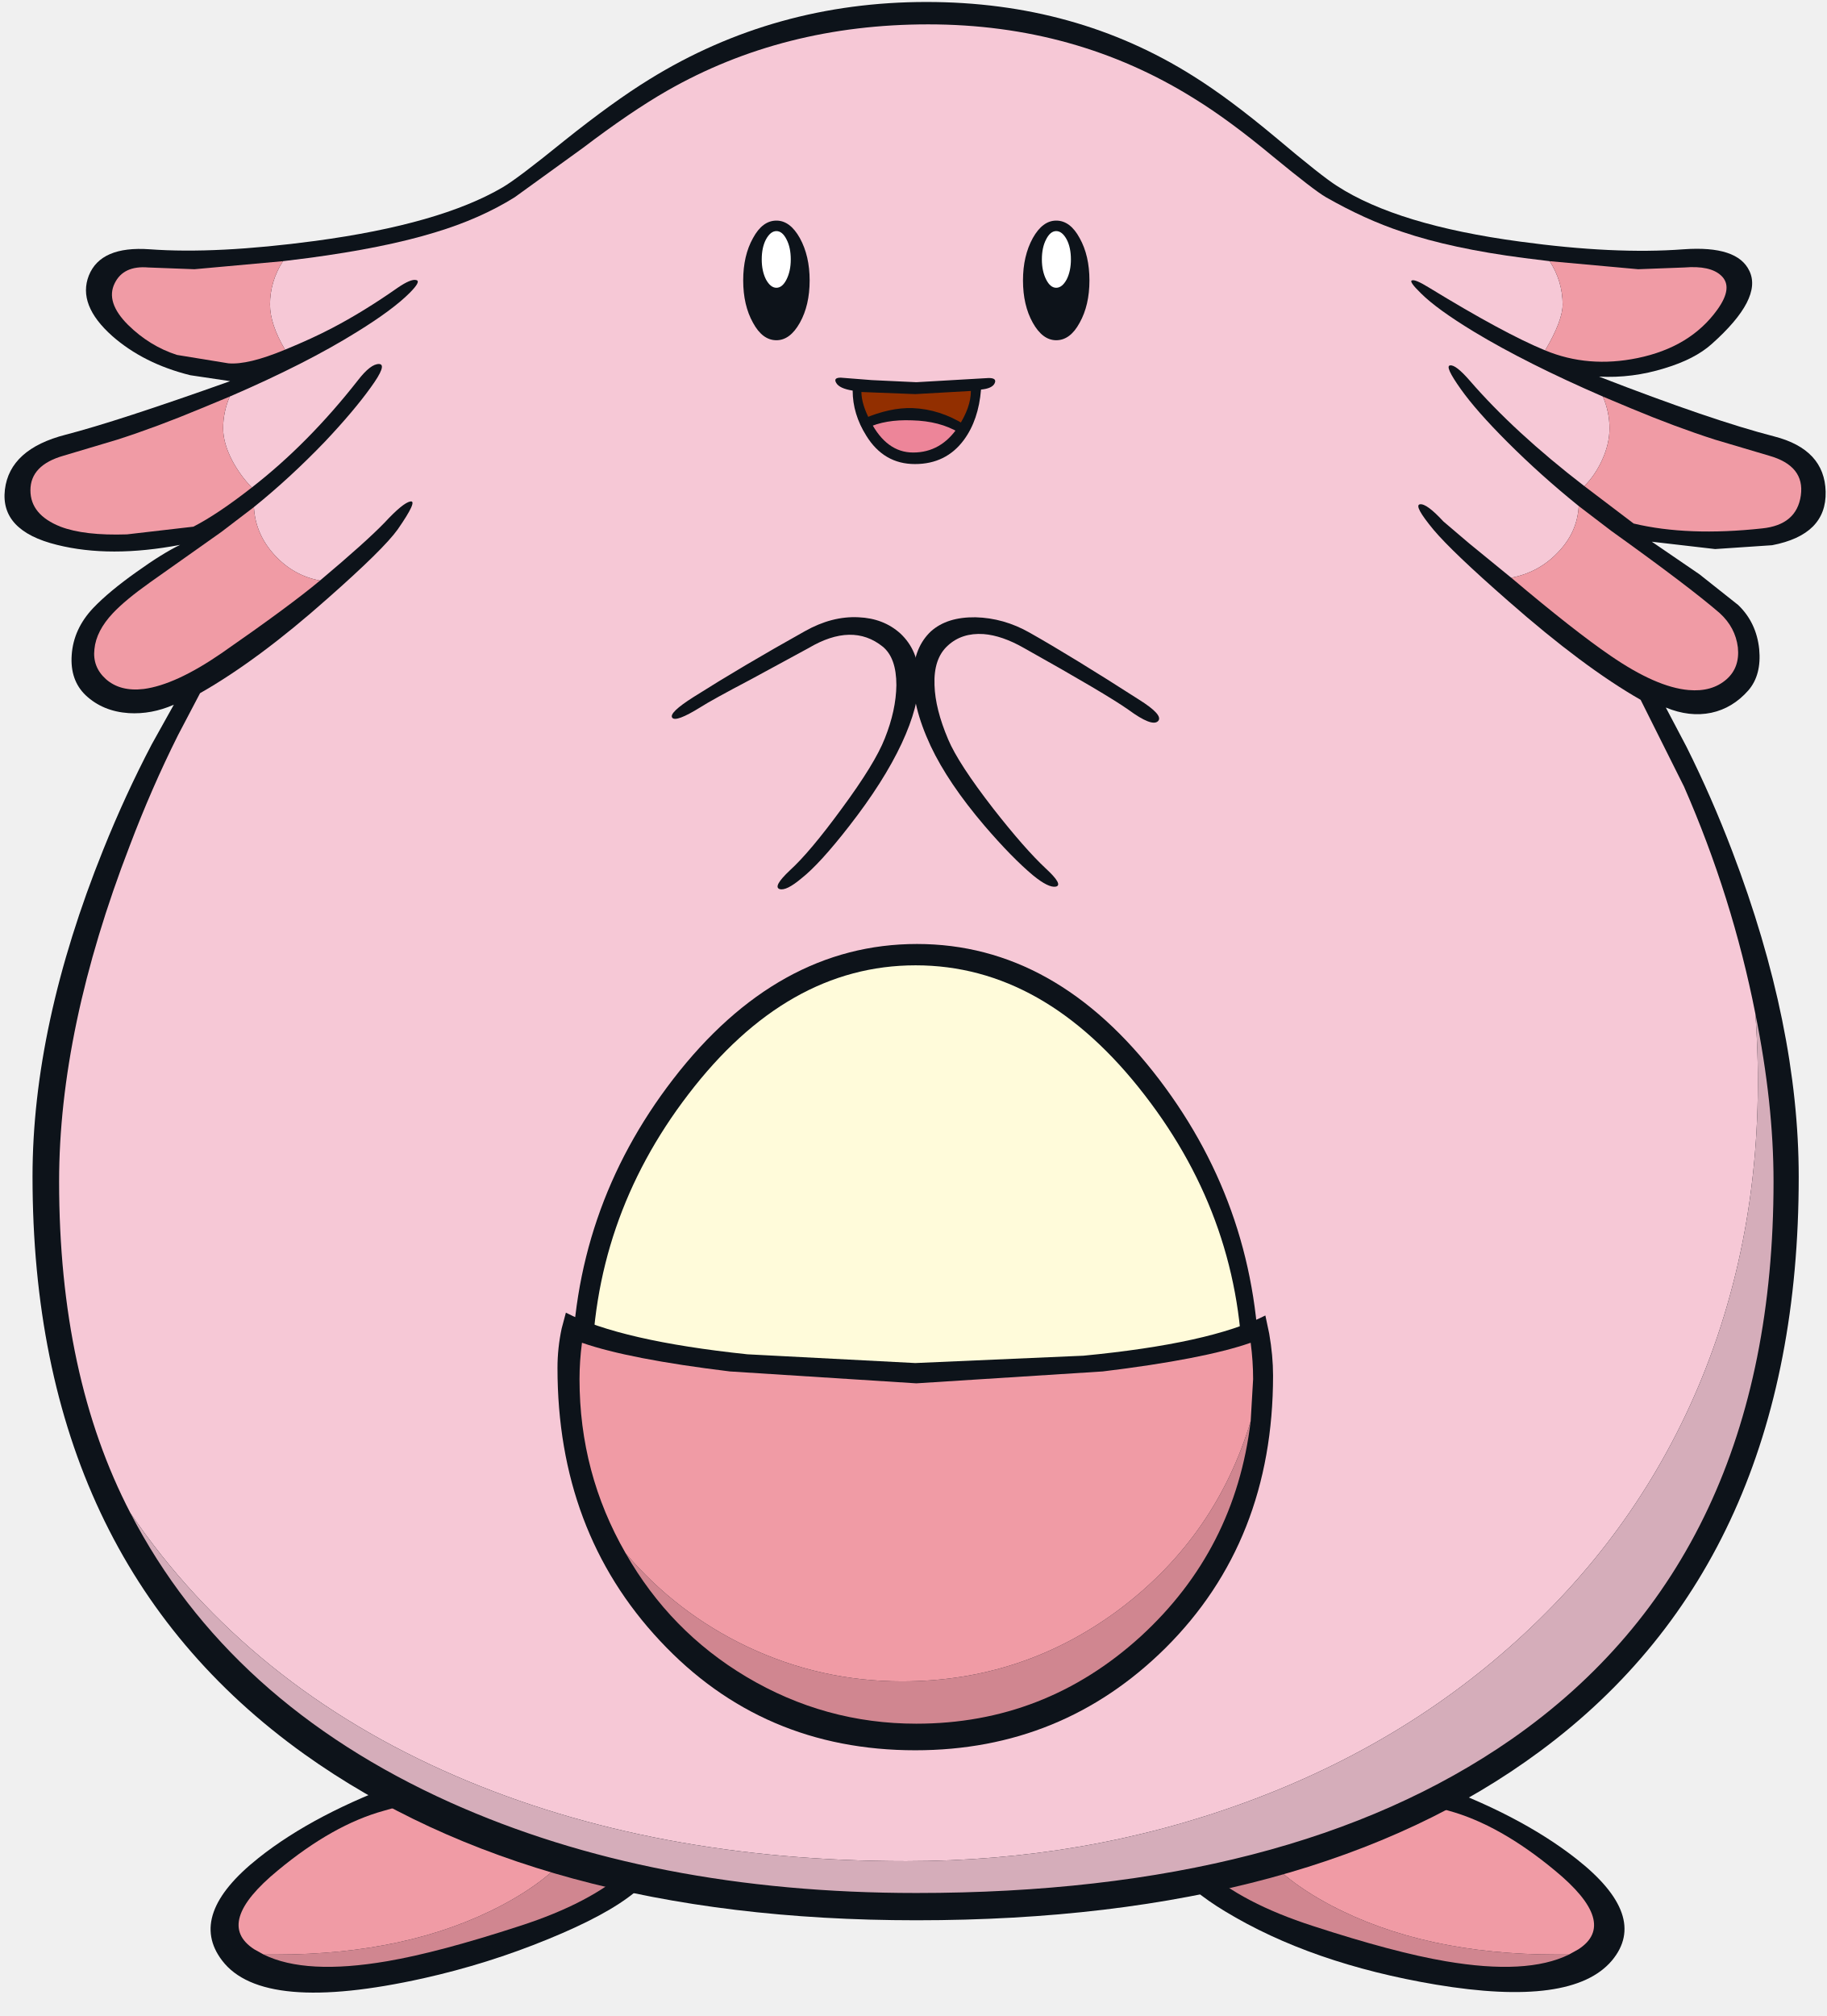
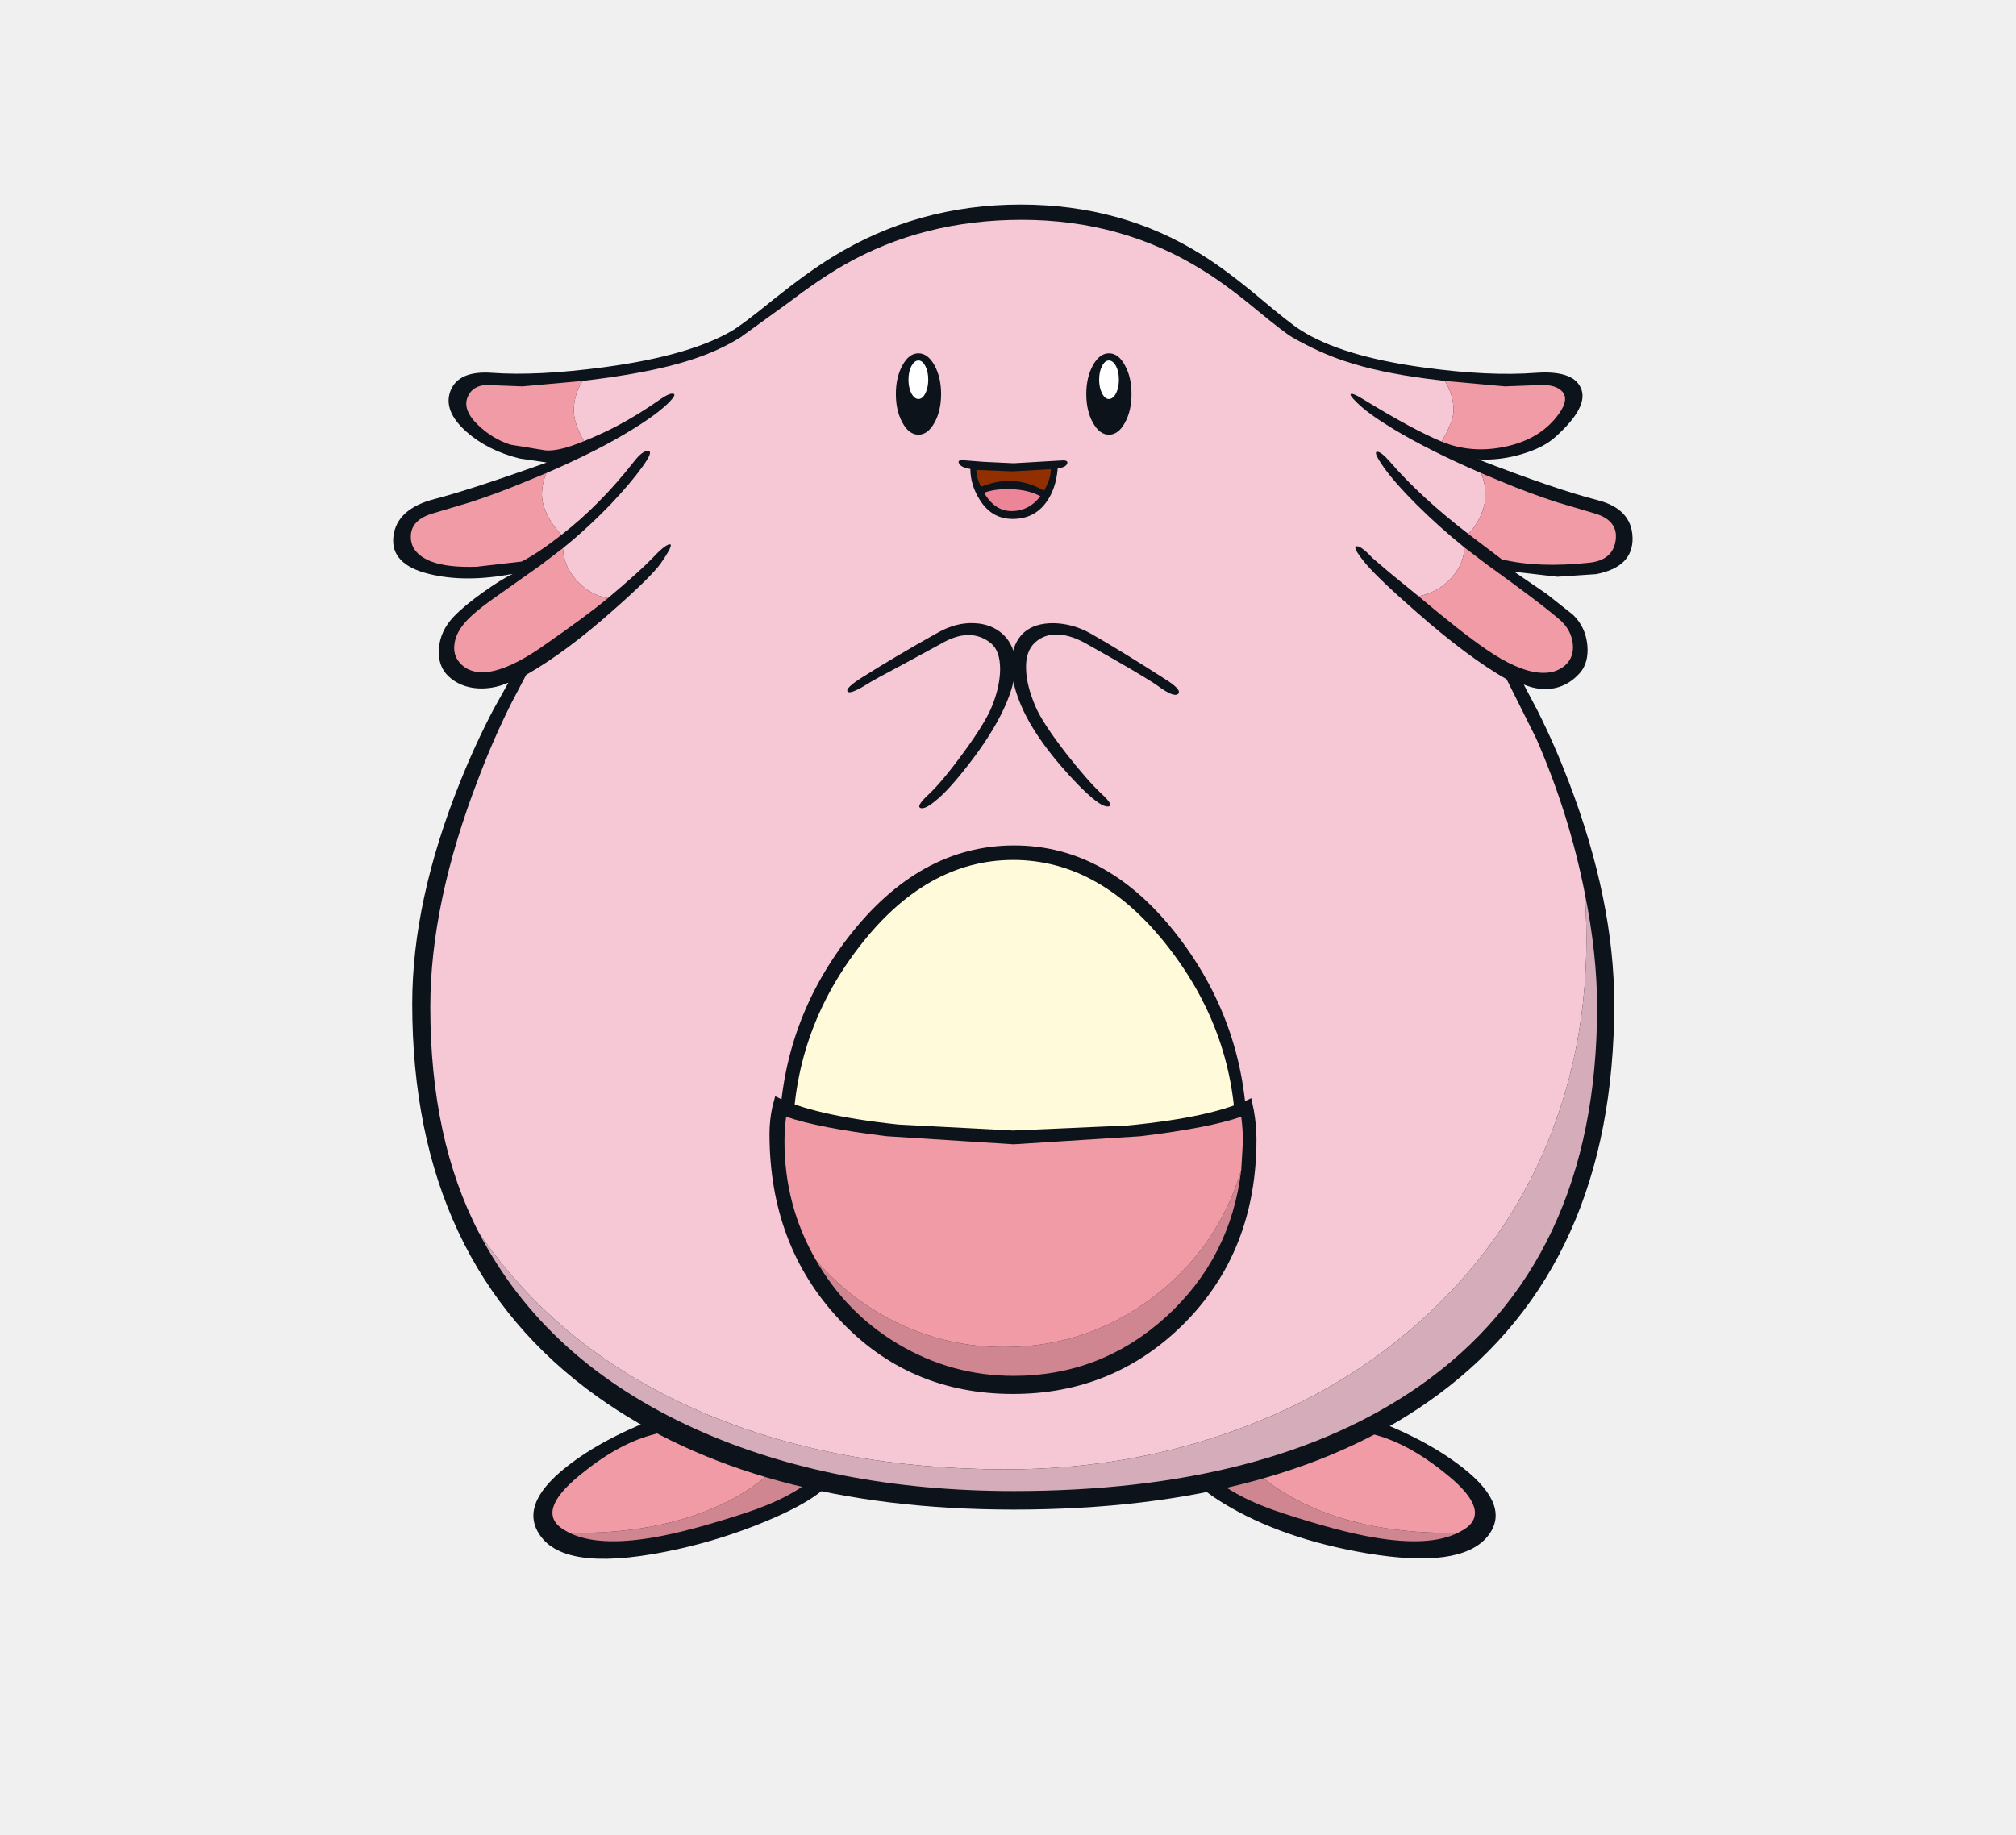
- <svg xmlns="http://www.w3.org/2000/svg" version="1.1" width="261px" height="288px" viewBox="-0.65 0.0 261.15 287.6">
+ <svg xmlns="http://www.w3.org/2000/svg" version="1.1" id="Layer_1" x="0px" y="0px" width="456px" height="415px" viewBox="0 0 456 415" enable-background="new 0 0 456 415" xml:space="preserve">
  <g>
-     <path fill="#0d131a" d="M91.5 251.85 Q96.35 255.4 96.85 259.0 97.5 264.1 90.1 270.2 86.15 273.45 77.7 276.9 69.05 280.45 59.85 282.5 36.9 287.6 31.1 279.95 26.1 273.4 36.3 265.3 44.35 258.9 57.45 254.2 65.3 251.4 76.1 250.4 87.95 249.25 91.5 251.85" />
-     <path fill="#d08690" d="M91.15 255.85 Q95.55 261.15 89.1 266.95 83.75 271.75 73.7 275.0 62.05 278.8 54.7 280.05 43.05 282.05 37.05 279.1 L38.8 279.1 Q57.75 279.1 71.1 272.05 84.5 264.95 84.5 254.95 L84.3 252.65 Q89.0 253.2 91.15 255.85" />
-     <path fill="#f09ba5" d="M84.3 252.65 L84.5 254.95 Q84.5 264.95 71.1 272.05 57.75 279.1 38.8 279.1 L37.05 279.1 35.7 278.35 Q29.9 274.6 39.1 267.05 46.95 260.55 54.2 258.55 L68.65 254.45 Q78.6 252.0 84.3 252.65" />
-     <path fill="#0d131a" d="M184.8 250.45 Q195.5 251.5 203.4 254.35 216.55 259.0 224.75 265.45 235.1 273.6 229.8 279.95 224.15 286.65 204.65 283.4 186.8 280.4 174.45 272.9 164.85 267.1 164.6 260.65 164.4 255.55 169.5 251.85 173.05 249.25 184.8 250.45" />
-     <path fill="#d08690" d="M169.5 255.85 Q171.7 253.2 176.4 252.65 L176.2 254.95 Q176.2 264.95 189.6 272.05 202.95 279.1 221.9 279.1 L223.65 279.1 Q217.65 282.05 206.0 280.05 198.65 278.8 187.0 275.0 176.95 271.75 171.6 266.95 165.15 261.15 169.5 255.85" />
-     <path fill="#f09ba5" d="M176.2 254.95 L176.4 252.65 Q182.1 252.0 192.05 254.45 L206.5 258.55 Q213.75 260.55 221.6 267.05 230.8 274.6 225.0 278.35 L223.65 279.1 221.9 279.1 Q202.95 279.1 189.6 272.05 176.2 264.95 176.2 254.95" />
-     <path fill="#0d131a" d="M249.45 38.45 Q251.35 42.4 244.05 48.9 241.65 51.05 237.35 52.35 232.7 53.8 227.95 53.55 244.05 59.8 253.0 62.1 260.2 63.95 260.35 70.0 260.5 76.15 252.7 77.65 L244.55 78.2 235.5 77.15 242.3 81.8 247.85 86.2 Q250.45 88.7 250.85 92.5 251.2 96.2 249.3 98.4 247.05 100.95 244.0 101.6 240.9 102.25 237.5 100.85 L240.45 106.45 Q244.05 113.65 247.0 121.4 256.5 146.3 256.5 167.95 256.5 222.7 219.5 250.05 186.9 274.2 130.35 274.2 76.1 274.2 42.85 250.45 4.0 222.65 4.0 167.9 4.0 146.3 14.1 121.2 17.25 113.35 21.05 106.1 L24.2 100.45 Q21.0 101.85 17.75 101.65 14.05 101.4 11.6 99.1 9.35 96.95 9.6 93.35 9.85 89.6 12.7 86.6 14.95 84.25 18.9 81.45 22.6 78.8 25.1 77.6 15.1 79.5 7.5 77.6 -0.65 75.6 0.05 69.7 0.75 63.9 8.75 61.85 16.1 59.95 32.25 54.2 L26.55 53.35 Q19.9 51.7 15.4 47.75 10.4 43.3 12.05 39.1 13.75 34.85 20.75 35.35 30.25 36.05 44.45 34.15 62.25 31.75 71.2 26.5 73.35 25.25 80.0 19.85 87.0 14.25 92.2 11.05 110.1 0.0 131.8 0.0 153.15 0.0 169.95 10.6 175.0 13.75 181.65 19.3 188.35 24.95 190.5 26.3 199.15 31.9 216.65 34.25 230.2 36.1 240.05 35.35 247.75 34.8 249.45 38.45" />
-     <path fill="#f6c8d6" d="M217.25 36.6 L220.9 37.05 Q222.75 39.95 222.75 43.25 222.75 45.55 220.25 49.8 214.4 47.4 203.6 40.8 201.65 39.6 201.2 39.8 200.75 39.95 202.5 41.65 204.75 43.9 210.1 47.15 217.55 51.65 228.5 56.4 229.45 58.6 229.45 60.95 229.45 63.15 228.4 65.45 227.4 67.65 225.85 69.2 215.85 61.5 209.45 54.1 207.45 51.8 206.65 51.95 205.85 52.05 208.2 55.35 210.4 58.45 214.85 62.9 219.6 67.65 225.05 72.05 224.85 75.85 222.0 78.75 219.3 81.55 215.4 82.3 L209.4 77.4 205.7 74.25 Q203.3 71.65 202.35 71.8 201.4 71.95 204.3 75.45 207.0 78.65 215.0 85.65 225.75 95.1 233.9 99.75 L240.1 112.15 Q247.0 127.9 250.3 144.6 252.3 171.95 243.25 195.2 234.7 217.1 217.2 233.3 200.35 248.95 177.4 257.35 154.5 265.75 128.9 265.75 92.7 265.75 64.55 253.6 34.9 240.8 18.0 216.0 7.8 196.4 7.8 168.6 7.8 146.75 17.9 120.6 21.0 112.4 24.8 104.8 L27.95 98.8 Q36.3 94.05 46.2 85.25 54.2 78.2 56.2 75.4 59.15 71.15 58.0 71.4 56.95 71.6 54.35 74.4 51.7 77.15 45.1 82.7 41.3 82.0 38.6 79.05 35.85 76.05 35.65 72.2 40.85 68.0 45.8 62.85 49.95 58.45 52.35 55.1 54.75 51.8 53.55 51.75 52.35 51.7 50.5 54.1 43.4 63.15 35.35 69.4 33.7 67.7 32.55 65.55 31.25 63.05 31.25 60.95 31.25 58.6 32.2 56.4 43.1 51.7 50.4 47.15 55.5 44.0 57.9 41.6 59.6 39.9 58.85 39.75 58.1 39.55 56.2 40.85 51.35 44.25 46.85 46.6 44.0 48.1 40.1 49.7 37.95 46.05 37.95 43.25 37.95 39.95 39.8 37.05 L43.4 36.6 Q54.3 35.15 61.5 32.95 68.0 31.0 72.95 27.9 L82.7 20.85 Q89.55 15.65 94.7 12.7 111.3 3.2 132.05 3.2 153.15 3.2 170.15 13.85 175.1 16.9 181.35 22.1 187.25 26.95 188.9 27.9 194.5 31.1 199.8 32.85 206.85 35.25 217.25 36.6" />
-     <path fill="#d5adba" d="M243.25 195.2 Q252.3 171.95 250.3 144.6 252.9 157.45 252.9 168.6 252.9 222.25 215.4 248.35 183.8 270.3 130.35 270.3 92.55 270.3 63.7 257.35 32.05 243.1 18.0 216.0 34.9 240.8 64.55 253.6 92.7 265.75 128.9 265.75 154.5 265.75 177.4 257.35 200.35 248.95 217.2 233.3 234.7 217.1 243.25 195.2" />
-     <path fill="#f09ba5" d="M35.65 72.2 Q35.85 76.05 38.6 79.05 41.3 82.0 45.1 82.7 40.8 86.3 31.0 93.1 24.45 97.6 19.9 98.2 16.55 98.6 14.5 96.8 12.55 95.05 12.85 92.5 13.1 89.9 15.5 87.35 17.3 85.45 20.75 83.0 L31.0 75.75 35.65 72.2" />
-     <path fill="#f09ba5" d="M32.55 65.55 Q33.7 67.7 35.35 69.4 30.5 73.2 27.0 75.0 L17.5 76.1 Q11.4 76.3 8.0 75.0 3.7 73.3 3.7 69.8 3.7 66.2 8.45 64.85 L16.15 62.55 Q21.75 60.75 28.1 58.1 L32.2 56.4 Q31.25 58.6 31.25 60.95 31.25 63.05 32.55 65.55" />
-     <path fill="#f09ba5" d="M20.55 37.95 L27.15 38.2 39.8 37.05 Q37.95 39.95 37.95 43.25 37.95 46.05 40.1 49.7 34.8 51.9 32.0 51.65 L24.65 50.45 Q20.75 49.2 17.65 46.15 14.4 42.9 15.75 40.2 17.0 37.65 20.55 37.95" />
-     <path fill="#f09ba5" d="M245.2 87.35 Q247.45 89.4 247.8 92.25 248.1 95.1 246.2 96.8 244.1 98.65 240.75 98.35 236.15 97.95 229.6 93.45 224.4 89.9 215.4 82.3 219.3 81.55 222.0 78.75 224.85 75.85 225.05 72.05 L229.7 75.6 Q240.8 83.55 245.2 87.35" />
-     <path fill="#f09ba5" d="M245.4 39.1 Q247.2 40.75 244.85 44.0 241.0 49.35 233.45 50.9 226.4 52.35 220.25 49.8 222.75 45.55 222.75 43.25 222.75 39.95 220.9 37.05 L233.55 38.2 240.15 37.95 Q243.85 37.65 245.4 39.1" />
-     <path fill="#f09ba5" d="M244.5 62.55 L252.25 64.85 Q257.4 66.3 256.8 70.55 256.2 74.75 251.25 75.25 240.65 76.4 232.9 74.55 L225.85 69.2 Q227.4 67.65 228.4 65.45 229.45 63.15 229.45 60.95 229.45 58.6 228.5 56.4 L232.55 58.1 Q238.9 60.75 244.5 62.55" />
-     <path fill="#0d131a" d="M110.35 48.35 Q108.35 48.35 107.0 45.85 105.6 43.35 105.6 39.8 105.6 36.25 107.0 33.75 108.35 31.25 110.35 31.25 112.3 31.25 113.7 33.75 115.1 36.3 115.1 39.8 115.1 43.35 113.7 45.85 112.3 48.35 110.35 48.35" />
-     <path fill="#ffffff" d="M110.35 40.85 Q109.5 40.85 108.85 39.65 108.25 38.45 108.25 36.8 108.25 35.1 108.85 33.95 109.5 32.75 110.35 32.75 111.2 32.75 111.8 33.95 112.4 35.1 112.4 36.8 112.4 38.45 111.8 39.65 111.2 40.85 110.35 40.85" />
-     <path fill="#0d131a" d="M106.75 96.8 Q101.05 99.8 99.5 100.8 95.95 103.0 95.45 102.3 94.95 101.6 98.5 99.35 105.45 94.95 114.4 89.95 118.3 87.75 122.1 87.95 125.65 88.1 128.05 90.25 133.3 95.15 128.25 106.0 125.7 111.45 120.75 117.8 116.55 123.2 113.95 125.25 111.75 127.1 110.8 126.8 109.8 126.45 112.3 124.1 115.15 121.5 119.65 115.35 124.45 108.85 125.85 105.25 127.45 101.25 127.5 97.65 127.5 93.75 125.55 92.15 121.2 88.65 114.95 92.35 L106.75 96.8" />
-     <path fill="#0d131a" d="M165.1 154.05 Q179.4 172.85 179.4 196.7 179.4 219.4 164.9 233.5 151.0 247.05 130.05 247.05 109.2 247.05 95.4 233.4 81.1 219.25 81.1 196.5 81.1 172.75 95.6 153.95 110.5 134.65 130.45 134.65 150.35 134.65 165.1 154.05" />
-     <path fill="#fffbda" d="M163.0 156.25 Q177.0 174.35 177.0 196.7 177.0 218.0 163.05 231.5 149.75 244.4 130.35 244.4 111.0 244.4 97.8 231.4 83.95 217.85 83.95 196.5 83.95 174.15 97.75 156.15 111.85 137.7 130.25 137.7 148.7 137.7 163.0 156.25" />
-     <path fill="#0d131a" d="M150.35 48.35 Q148.4 48.35 147.0 45.85 145.6 43.35 145.6 39.8 145.6 36.3 147.0 33.75 148.4 31.25 150.35 31.25 152.35 31.25 153.7 33.75 155.1 36.25 155.1 39.8 155.1 43.35 153.7 45.85 152.35 48.35 150.35 48.35" />
-     <path fill="#ffffff" d="M150.35 40.85 Q149.5 40.85 148.9 39.65 148.3 38.45 148.3 36.8 148.3 35.1 148.9 33.95 149.5 32.75 150.35 32.75 151.2 32.75 151.85 33.95 152.45 35.1 152.45 36.8 152.45 38.45 151.85 39.65 151.2 40.85 150.35 40.85" />
-     <path fill="#0d131a" d="M162.15 99.7 Q165.75 101.95 164.9 102.8 164.05 103.65 160.65 101.15 157.45 98.9 145.75 92.35 142.6 90.55 139.95 90.35 136.85 90.15 134.85 92.0 132.8 93.85 132.95 97.65 133.05 101.05 134.9 105.4 136.35 108.85 141.35 115.3 145.85 121.05 148.85 123.85 151.4 126.2 150.3 126.45 149.25 126.65 147.05 124.85 144.05 122.35 140.1 117.75 134.9 111.65 132.4 106.35 129.7 100.55 129.9 96.15 130.05 92.2 132.45 89.95 134.75 87.9 138.8 87.95 142.85 88.05 146.55 90.15 152.65 93.6 162.15 99.7" />
-     <path fill="#0d131a" d="M121.25 55.55 Q119.35 55.25 118.9 54.45 118.45 53.7 119.55 53.7 L124.0 54.05 130.35 54.35 140.7 53.75 Q141.9 53.75 141.55 54.5 141.2 55.25 139.6 55.4 139.25 59.75 137.15 62.6 134.6 66.05 130.15 66.05 125.7 66.05 123.2 62.0 121.25 58.9 121.25 55.55" />
-     <path fill="#922f00" d="M136.35 60.7 Q133.8 59.35 130.15 59.15 126.6 58.95 123.8 59.95 122.5 57.5 122.5 55.75 L130.2 56.05 138.15 55.6 Q138.15 57.95 136.35 60.7" />
-     <path fill="#ed8599" d="M123.8 59.95 Q126.6 58.95 130.15 59.15 133.8 59.35 136.35 60.7 133.9 64.4 129.9 64.4 126.1 64.4 123.8 59.95" />
-     <path fill="#0d131a" d="M180.25 187.75 L180.8 190.35 Q181.35 193.5 181.35 196.35 181.35 220.0 165.95 235.3 151.2 249.9 130.2 249.9 108.3 249.9 93.7 234.25 79.05 218.6 79.05 195.25 79.05 192.4 79.65 189.6 L80.25 187.35 Q88.15 191.4 106.2 193.3 L130.2 194.55 154.25 193.5 Q172.4 191.75 180.25 187.75" />
-     <path fill="#d08690" d="M128.3 240.05 Q145.75 240.05 159.65 229.55 173.25 219.2 178.15 202.85 175.95 221.25 162.4 233.65 148.7 246.1 130.35 246.1 117.3 246.1 106.05 239.4 95.15 232.9 88.8 221.75 96.1 230.3 106.2 235.1 116.65 240.05 128.3 240.05" />
-     <path fill="#f09ba5" d="M178.15 191.65 Q178.5 194.3 178.5 196.85 L178.15 202.85 Q173.25 219.2 159.65 229.55 145.75 240.05 128.3 240.05 116.65 240.05 106.2 235.1 96.1 230.3 88.8 221.75 82.2 210.3 82.2 196.85 82.2 194.3 82.55 191.65 89.3 194.0 103.7 195.75 L130.35 197.45 157.0 195.75 Q171.4 194.0 178.15 191.65" />
-     <path fill="#0d131a" d="M122.85 59.55 Q126.6 57.95 129.8 58.05 133.7 58.2 137.3 60.45 137.8 60.75 137.35 61.3 136.9 61.8 136.45 61.55 133.7 59.9 129.75 59.8 125.9 59.65 123.3 60.9 122.7 61.15 122.45 60.5 122.15 59.9 122.85 59.55" />
+     <path fill="#0D131A" d="M187.457,317.461c3.481,2.548,5.401,5.114,5.76,7.698c0.467,3.66-1.956,7.682-7.268,12.061   c-2.835,2.331-7.286,4.736-13.352,7.213c-6.209,2.548-12.615,4.558-19.22,6.029c-16.474,3.662-26.793,2.746-30.957-2.744   c-3.589-4.703-1.722-9.961,5.599-15.775c5.779-4.594,13.37-8.577,22.773-11.952c5.635-2.01,12.329-3.373,20.082-4.091   C179.381,315.073,184.908,315.595,187.457,317.461" />
+     <path fill="#D08690" d="M187.08,321.769c3.158,3.804,2.423,7.787-2.208,11.95c-3.84,3.446-9.368,6.335-16.582,8.669   c-8.363,2.727-15.182,4.54-20.458,5.438c-8.362,1.435-14.698,1.094-19.004-1.023h1.884c13.603,0,25.196-2.531,34.779-7.592   c9.619-5.097,14.429-11.233,14.429-18.412l-0.216-2.477C183.078,318.717,185.537,319.865,187.08,321.769" />
+     <path fill="#F09BA5" d="M179.704,318.321l0.216,2.477c0,7.179-4.81,13.315-14.429,18.412c-9.583,5.061-21.176,7.592-34.779,7.592   h-1.884l-1.454-0.808c-4.164-2.691-2.943-6.748,3.661-12.167c5.635-4.667,11.054-7.717,16.259-9.153l15.559-4.414   C169.996,318.501,175.613,317.855,179.704,318.321" />
+     <path fill="#0D131A" d="M287.917,315.953c7.681,0.754,14.357,2.153,20.028,4.199c9.439,3.338,17.102,7.322,22.988,11.952   c7.429,5.85,9.242,11.054,5.438,15.613c-4.056,4.809-13.083,6.047-27.08,3.714c-12.814-2.153-23.653-5.922-32.518-11.307   c-6.892-4.162-10.427-8.56-10.606-13.188c-0.144-3.662,1.614-6.82,5.276-9.476C273.991,315.595,279.483,315.092,287.917,315.953" />
+     <path fill="#D08690" d="M271.443,321.769c1.579-1.903,4.056-3.052,7.43-3.447l-0.216,2.477c0,7.179,4.81,13.315,14.428,18.412   c9.584,5.061,21.177,7.592,34.778,7.592h1.886c-4.308,2.117-10.643,2.458-19.006,1.023c-5.275-0.897-12.095-2.711-20.457-5.438   c-7.214-2.334-12.741-5.223-16.582-8.669C269.073,329.556,268.32,325.572,271.443,321.769" />
+     <path fill="#F09BA5" d="M278.657,320.798l0.216-2.477c4.091-0.466,9.708,0.18,16.851,1.938l15.559,4.414   c5.204,1.437,10.624,4.486,16.26,9.153c6.603,5.419,7.823,9.476,3.661,12.167l-1.454,0.808h-1.886   c-13.602,0-25.194-2.531-34.778-7.592C283.467,334.113,278.657,327.977,278.657,320.798" />
+     <path fill="#0D131A" d="M357.529,87.683c1.363,2.835-0.575,6.586-5.814,11.252c-1.724,1.543-4.129,2.782-7.216,3.715   c-3.337,1.042-6.711,1.472-10.121,1.292c11.558,4.487,20.548,7.556,26.974,9.206c5.168,1.329,7.805,4.164,7.914,8.506   c0.106,4.415-2.638,7.161-8.237,8.238l-8.775,0.592l-9.745-1.131l7.321,5.007l5.977,4.737c1.866,1.794,2.943,4.056,3.229,6.784   c0.253,2.656-0.305,4.773-1.668,6.353c-1.615,1.831-3.518,2.979-5.707,3.446c-2.226,0.467-4.558,0.197-6.999-0.808l3.177,6.03   c2.584,5.168,4.936,10.534,7.053,16.097c6.819,17.874,10.229,34.581,10.229,50.123c0,39.301-13.281,68.769-39.841,88.4   c-23.4,17.335-55.397,26.003-95.99,26.003c-38.943,0-70.348-8.523-94.215-25.572c-27.888-19.955-41.832-49.584-41.832-88.886   c0-15.505,3.625-32.266,10.875-50.283c2.262-5.635,4.756-11.055,7.484-16.259l3.391-6.084c-2.296,1.005-4.612,1.436-6.945,1.292   c-2.656-0.179-4.863-1.095-6.622-2.746c-1.615-1.543-2.333-3.607-2.153-6.191c0.179-2.692,1.292-5.115,3.337-7.268   c1.615-1.687,3.84-3.536,6.676-5.546c2.656-1.902,4.881-3.284,6.676-4.145c-7.179,1.364-13.496,1.364-18.951,0   c-5.85-1.436-8.524-4.271-8.021-8.506c0.502-4.164,3.625-6.981,9.368-8.452c5.276-1.364,13.71-4.11,25.303-8.237l-6.138-0.915   c-4.773-1.185-8.775-3.194-12.005-6.03c-3.589-3.195-4.792-6.299-3.607-9.314c1.221-3.051,4.343-4.396,9.368-4.038   c6.819,0.502,15.326,0.071,25.519-1.292c12.777-1.723,22.378-4.469,28.803-8.237c1.543-0.897,4.702-3.284,9.475-7.161   c5.025-4.02,9.404-7.178,13.136-9.475c12.85-7.932,27.062-11.898,42.64-11.898c15.325,0,29.017,3.804,41.076,11.414   c3.626,2.261,7.826,5.383,12.599,9.367c4.81,4.056,7.985,6.568,9.529,7.537c6.209,4.021,15.595,6.874,28.157,8.56   c9.726,1.329,18.124,1.723,25.195,1.185C352.935,83.951,356.309,85.063,357.529,87.683" />
+     <path fill="#F6C8D6" d="M322.857,85.691l3.931,0.485c1.328,2.082,1.991,4.307,1.991,6.675c0,1.651-0.896,4.002-2.691,7.053   c-4.199-1.723-10.176-4.954-17.929-9.691c-1.399-0.861-2.261-1.221-2.584-1.077c-0.322,0.108,0.144,0.772,1.399,1.992   c1.616,1.615,4.344,3.589,8.184,5.922c5.349,3.23,11.952,6.55,19.812,9.96c0.683,1.579,1.023,3.212,1.023,4.899   c0,1.579-0.377,3.194-1.131,4.845c-0.719,1.579-1.634,2.925-2.746,4.038c-7.179-5.527-13.064-10.947-17.658-16.259   c-1.437-1.651-2.44-2.423-3.015-2.315c-0.574,0.072-0.019,1.292,1.669,3.661c1.579,2.226,3.966,4.936,7.16,8.13   c3.409,3.41,7.07,6.693,10.982,9.852c-0.144,2.728-1.237,5.133-3.284,7.214c-1.938,2.01-4.306,3.284-7.106,3.822l-6.46-5.276   l-3.983-3.392c-1.724-1.866-2.926-2.746-3.608-2.638c-0.682,0.107,0.019,1.418,2.1,3.93c1.938,2.297,5.779,5.958,11.521,10.982   c7.717,6.784,14.5,11.844,20.351,15.182l6.676,13.352c4.952,11.306,8.614,22.953,10.983,34.94   c1.435,19.632-1.096,37.792-7.592,54.484c-6.138,15.72-15.487,29.394-28.05,41.023c-12.095,11.233-26.38,19.866-42.854,25.895   c-16.438,6.031-33.846,9.045-52.222,9.045c-25.985,0-49.082-4.36-69.288-13.083c-21.284-9.187-37.991-22.683-50.123-40.485   c-7.322-14.068-10.983-31.081-10.983-51.037c0-15.685,3.625-32.912,10.875-51.683c2.226-5.887,4.702-11.558,7.429-17.013   l3.392-6.46c5.994-3.41,12.544-8.273,19.65-14.59c5.743-5.061,9.332-8.596,10.768-10.606c2.118-3.05,2.764-4.486,1.938-4.307   c-0.753,0.144-2.063,1.22-3.93,3.23c-1.902,1.974-5.222,4.953-9.96,8.937c-2.728-0.502-5.061-1.812-6.999-3.93   c-1.975-2.153-3.033-4.612-3.177-7.375c3.732-3.015,7.375-6.371,10.929-10.067c2.979-3.158,5.33-5.94,7.052-8.345   c1.723-2.369,2.154-3.571,1.292-3.607c-0.862-0.036-1.957,0.808-3.284,2.531c-5.097,6.496-10.534,11.988-16.313,16.474   c-1.184-1.22-2.189-2.602-3.015-4.145c-0.934-1.794-1.4-3.446-1.4-4.953c0-1.687,0.341-3.32,1.023-4.899   c7.825-3.374,14.356-6.694,19.597-9.96c3.661-2.261,6.353-4.252,8.076-5.976c1.22-1.22,1.561-1.884,1.023-1.992   c-0.539-0.144-1.49,0.251-2.854,1.185c-3.481,2.44-6.837,4.504-10.067,6.191c-2.046,1.077-4.468,2.189-7.268,3.338   c-1.543-2.62-2.315-4.935-2.315-6.945c0-2.369,0.664-4.594,1.992-6.675l3.876-0.485c7.824-1.041,14.321-2.35,19.489-3.929   c4.666-1.4,8.775-3.213,12.329-5.438l10.499-7.591c4.917-3.733,9.224-6.658,12.92-8.776c11.916-6.819,25.322-10.229,40.217-10.229   c15.146,0,28.82,3.822,41.023,11.467c3.553,2.189,7.573,5.151,12.061,8.884c4.234,3.481,6.943,5.563,8.129,6.245   c4.02,2.297,7.932,4.074,11.737,5.33C309.13,83.376,315.392,84.722,322.857,85.691" />
+     <path fill="#D5ADBA" d="M350.853,256.464c6.496-16.691,9.026-34.852,7.592-54.484c1.866,9.224,2.799,17.837,2.799,25.841   c0,38.511-13.459,67.135-40.378,85.871c-22.684,15.756-53.209,23.635-91.576,23.635c-27.134,0-51.056-4.648-71.766-13.945   c-22.719-10.229-39.122-25.069-49.207-44.523c12.131,17.803,28.839,31.299,50.123,40.485c20.207,8.723,43.303,13.083,69.288,13.083   c18.376,0,35.784-3.014,52.222-9.045c16.474-6.028,30.759-14.661,42.854-25.895C335.365,285.857,344.715,272.184,350.853,256.464" />
+     <path fill="#F09BA5" d="M127.321,124.023c0.144,2.764,1.202,5.222,3.177,7.375c1.938,2.118,4.271,3.428,6.999,3.93   c-3.087,2.584-8.147,6.317-15.182,11.198c-4.702,3.23-8.686,5.061-11.952,5.492c-2.404,0.287-4.342-0.215-5.814-1.508   c-1.399-1.256-1.991-2.799-1.776-4.63c0.18-1.866,1.13-3.715,2.854-5.545c1.292-1.364,3.176-2.926,5.653-4.684l11.037-7.806   L127.321,124.023" />
+     <path fill="#F09BA5" d="M123.983,116.863c0.826,1.543,1.831,2.925,3.015,4.145c-3.481,2.728-6.479,4.738-8.99,6.03l-10.229,1.185   c-4.378,0.144-7.789-0.251-10.229-1.185c-3.087-1.22-4.63-3.086-4.63-5.599c0-2.584,1.705-4.361,5.115-5.33l8.291-2.476   c4.02-1.292,8.309-2.89,12.867-4.792l4.415-1.83c-0.682,1.579-1.023,3.212-1.023,4.899   C122.583,113.417,123.049,115.069,123.983,116.863" />
+     <path fill="#F09BA5" d="M111.062,87.145l7.106,0.269l13.622-1.238c-1.329,2.082-1.992,4.307-1.992,6.675   c0,2.01,0.771,4.325,2.315,6.945c-3.804,1.579-6.712,2.279-8.721,2.1l-7.915-1.292c-2.799-0.897-5.312-2.44-7.537-4.63   c-2.333-2.333-3.015-4.469-2.046-6.407C106.791,87.737,108.514,86.93,111.062,87.145" />
+     <path fill="#F09BA5" d="M352.952,140.336c1.616,1.471,2.548,3.23,2.8,5.275c0.216,2.046-0.359,3.68-1.723,4.899   c-1.508,1.328-3.463,1.884-5.868,1.669c-3.302-0.287-7.304-2.045-12.006-5.276c-3.733-2.548-8.829-6.55-15.29-12.005   c2.801-0.538,5.169-1.812,7.106-3.822c2.047-2.082,3.141-4.486,3.284-7.214l5.008,3.823   C344.23,133.391,349.794,137.608,352.952,140.336" />
+     <path fill="#F09BA5" d="M353.168,88.383c1.292,1.185,1.095,2.943-0.593,5.276c-2.764,3.84-6.855,6.317-12.274,7.43   c-5.061,1.041-9.799,0.646-14.213-1.184c1.795-3.051,2.691-5.402,2.691-7.053c0-2.369-0.663-4.594-1.991-6.675l13.621,1.238   l7.105-0.269C350.17,86.93,352.056,87.342,353.168,88.383" />
+     <path fill="#F09BA5" d="M352.199,113.633l8.345,2.476c3.696,1.041,5.329,3.087,4.898,6.137c-0.431,3.015-2.423,4.702-5.976,5.061   c-7.609,0.826-14.195,0.574-19.759-0.753l-7.591-5.761c1.112-1.113,2.027-2.459,2.746-4.038c0.754-1.651,1.131-3.266,1.131-4.845   c0-1.687-0.341-3.32-1.023-4.899l4.36,1.83C343.89,110.744,348.179,112.341,352.199,113.633" />
+     <path fill="#0D131A" d="M207.753,98.343c-1.436,0-2.638-0.897-3.607-2.692c-1.004-1.795-1.507-3.966-1.507-6.515   s0.502-4.72,1.507-6.514c0.97-1.794,2.172-2.692,3.607-2.692c1.4,0,2.603,0.897,3.607,2.692c1.005,1.831,1.508,4.002,1.508,6.514   c0,2.548-0.503,4.72-1.508,6.515C210.356,97.446,209.153,98.343,207.753,98.343" />
+     <path fill="#FFFFFF" d="M207.753,90.268c-0.61,0-1.148-0.431-1.615-1.292c-0.431-0.861-0.646-1.884-0.646-3.068   c0-1.22,0.215-2.243,0.646-3.069c0.467-0.861,1.005-1.292,1.615-1.292s1.13,0.431,1.562,1.292c0.431,0.826,0.646,1.849,0.646,3.069   c0,1.184-0.215,2.208-0.646,3.068C208.884,89.837,208.364,90.268,207.753,90.268" />
+     <path fill="#0D131A" d="M203.877,150.511c-4.092,2.154-6.694,3.589-7.807,4.307c-2.548,1.58-4.002,2.118-4.36,1.615   c-0.359-0.502,0.735-1.562,3.284-3.176c4.989-3.159,10.695-6.533,17.12-10.122c2.8-1.579,5.563-2.296,8.291-2.153   c2.548,0.107,4.684,0.933,6.407,2.477c3.769,3.517,3.84,9.17,0.215,16.958c-1.83,3.912-4.522,8.147-8.075,12.706   c-3.015,3.876-5.456,6.55-7.322,8.021c-1.579,1.328-2.709,1.884-3.392,1.669c-0.717-0.251-0.179-1.22,1.616-2.907   c2.046-1.867,4.684-5.007,7.914-9.422c3.445-4.666,5.671-8.291,6.675-10.875c1.148-2.871,1.741-5.599,1.777-8.183   c0-2.8-0.7-4.773-2.1-5.922c-3.123-2.513-6.927-2.441-11.414,0.215L203.877,150.511" />
+     <path fill="#0D131A" d="M266.705,212.155c10.266,13.495,15.397,28.803,15.397,45.922c0,16.296-5.204,29.504-15.613,39.625   c-9.978,9.727-22.485,14.591-37.524,14.591c-14.966,0-27.403-4.899-37.309-14.698c-10.265-10.157-15.397-23.401-15.397-39.731   c0-17.049,5.205-32.321,15.613-45.815c10.695-13.854,23.204-20.782,37.525-20.782C243.681,191.266,256.118,198.229,266.705,212.155   " />
+     <path fill="#FFFBDA" d="M264.444,214.524c10.05,12.991,15.074,27.511,15.074,43.553c0,15.291-5.008,27.78-15.021,37.472   c-9.548,9.259-21.283,13.89-35.209,13.89c-13.891,0-25.573-4.666-35.048-13.997c-9.942-9.727-14.913-22.254-14.913-37.578   c0-16.044,4.953-30.526,14.859-43.447c10.121-13.244,21.786-19.866,34.994-19.866C242.425,194.55,254.179,201.208,264.444,214.524" />
+     <path fill="#0D131A" d="M250.823,98.343c-1.4,0-2.603-0.897-3.607-2.692c-1.005-1.795-1.508-3.966-1.508-6.515   c0-2.512,0.503-4.684,1.508-6.514c1.005-1.794,2.207-2.692,3.607-2.692c1.436,0,2.638,0.897,3.607,2.692   c1.005,1.794,1.507,3.966,1.507,6.514s-0.502,4.72-1.507,6.515C253.461,97.446,252.259,98.343,250.823,98.343" />
+     <path fill="#FFFFFF" d="M250.823,90.268c-0.609,0-1.131-0.431-1.561-1.292c-0.432-0.861-0.646-1.884-0.646-3.068   c0-1.22,0.215-2.243,0.646-3.069c0.43-0.861,0.951-1.292,1.561-1.292c0.61,0,1.148,0.431,1.614,1.292   c0.432,0.826,0.647,1.849,0.647,3.069c0,1.184-0.216,2.208-0.647,3.068C251.972,89.837,251.434,90.268,250.823,90.268" />
+     <path fill="#0D131A" d="M263.529,153.634c2.584,1.615,3.57,2.728,2.96,3.338s-2.136,0.018-4.576-1.776   c-2.296-1.615-7.645-4.773-16.043-9.476c-2.261-1.292-4.343-2.01-6.245-2.153c-2.226-0.144-4.055,0.449-5.492,1.776   c-1.471,1.328-2.152,3.356-2.045,6.084c0.071,2.441,0.772,5.222,2.1,8.345c1.041,2.477,3.356,6.029,6.945,10.66   c3.229,4.127,5.922,7.196,8.075,9.206c1.83,1.687,2.352,2.62,1.561,2.8c-0.753,0.143-1.919-0.431-3.499-1.723   c-2.152-1.795-4.648-4.343-7.482-7.646c-3.733-4.379-6.497-8.47-8.291-12.275c-1.938-4.163-2.836-7.824-2.692-10.982   c0.107-2.835,1.023-5.061,2.745-6.676c1.652-1.471,3.931-2.189,6.838-2.153c2.907,0.071,5.688,0.861,8.344,2.369   C251.109,145.828,256.709,149.255,263.529,153.634" />
+     <path fill="#0D131A" d="M219.49,106.096c-1.364-0.216-2.208-0.61-2.53-1.185c-0.323-0.538-0.09-0.808,0.7-0.808l4.791,0.377   l6.838,0.323l11.144-0.646c0.861,0,1.166,0.269,0.916,0.808c-0.252,0.538-0.951,0.861-2.101,0.969   c-0.251,3.123-1.13,5.707-2.639,7.752c-1.829,2.477-4.342,3.715-7.537,3.715c-3.194,0-5.688-1.454-7.482-4.361   C220.19,110.815,219.49,108.5,219.49,106.096" />
+     <path fill="#922F00" d="M235.749,111.641c-1.831-0.969-4.056-1.526-6.677-1.669c-2.548-0.144-4.827,0.144-6.836,0.862   c-0.934-1.759-1.4-3.266-1.4-4.522l8.291,0.323l8.561-0.484C237.688,107.836,237.041,109.667,235.749,111.641" />
+     <path fill="#ED8599" d="M222.236,110.833c2.01-0.718,4.289-1.005,6.836-0.862c2.621,0.144,4.846,0.7,6.677,1.669   c-1.759,2.656-4.074,3.984-6.945,3.984C226.076,115.625,223.886,114.028,222.236,110.833" />
+     <path fill="#0D131A" d="M283.019,248.441l0.591,2.8c0.396,2.261,0.594,4.414,0.594,6.46c0,16.977-5.528,30.957-16.582,41.938   c-10.588,10.481-23.419,15.721-38.494,15.721c-15.721,0-28.821-5.617-39.301-16.851c-10.517-11.234-15.774-25.231-15.774-41.993   c0-2.046,0.215-4.074,0.646-6.084l0.646-2.422c5.671,2.907,14.984,5.042,27.941,6.406l25.842,1.346l25.896-1.13   C268.051,253.377,277.383,251.312,283.019,248.441" />
+     <path fill="#D08690" d="M227.081,304.756c12.526,0,23.778-3.769,33.757-11.307c9.762-7.43,16.402-17.013,19.918-28.75   c-1.578,13.208-7.231,24.264-16.958,33.165c-9.835,8.937-21.338,13.405-34.509,13.405c-9.369,0-18.09-2.404-26.166-7.215   c-7.825-4.665-14.016-11.001-18.574-19.004c5.24,6.137,11.485,10.928,18.735,14.375   C210.786,302.979,218.718,304.756,227.081,304.756" />
+     <path fill="#F09BA5" d="M280.756,252.641c0.253,1.901,0.377,3.769,0.377,5.599l-0.377,6.46   c-3.516,11.737-10.156,21.32-19.918,28.75c-9.979,7.538-21.23,11.307-33.757,11.307c-8.363,0-16.295-1.777-23.796-5.33   c-7.25-3.447-13.496-8.238-18.735-14.375c-4.738-8.22-7.107-17.157-7.107-26.812c0-1.83,0.126-3.697,0.377-5.599   c4.845,1.688,12.436,3.158,22.773,4.414l28.696,1.831l28.695-1.831C268.32,255.799,275.911,254.328,280.756,252.641" />
+     <path fill="#0D131A" d="M221.213,110.403c2.692-1.148,5.186-1.688,7.482-1.615c2.801,0.108,5.492,0.969,8.076,2.584   c0.359,0.216,0.377,0.521,0.054,0.916c-0.323,0.358-0.646,0.449-0.969,0.269c-1.974-1.185-4.379-1.812-7.214-1.884   c-2.764-0.108-5.079,0.287-6.945,1.184c-0.431,0.18-0.736,0.037-0.916-0.43C220.566,110.995,220.71,110.654,221.213,110.403" />
  </g>
</svg>
